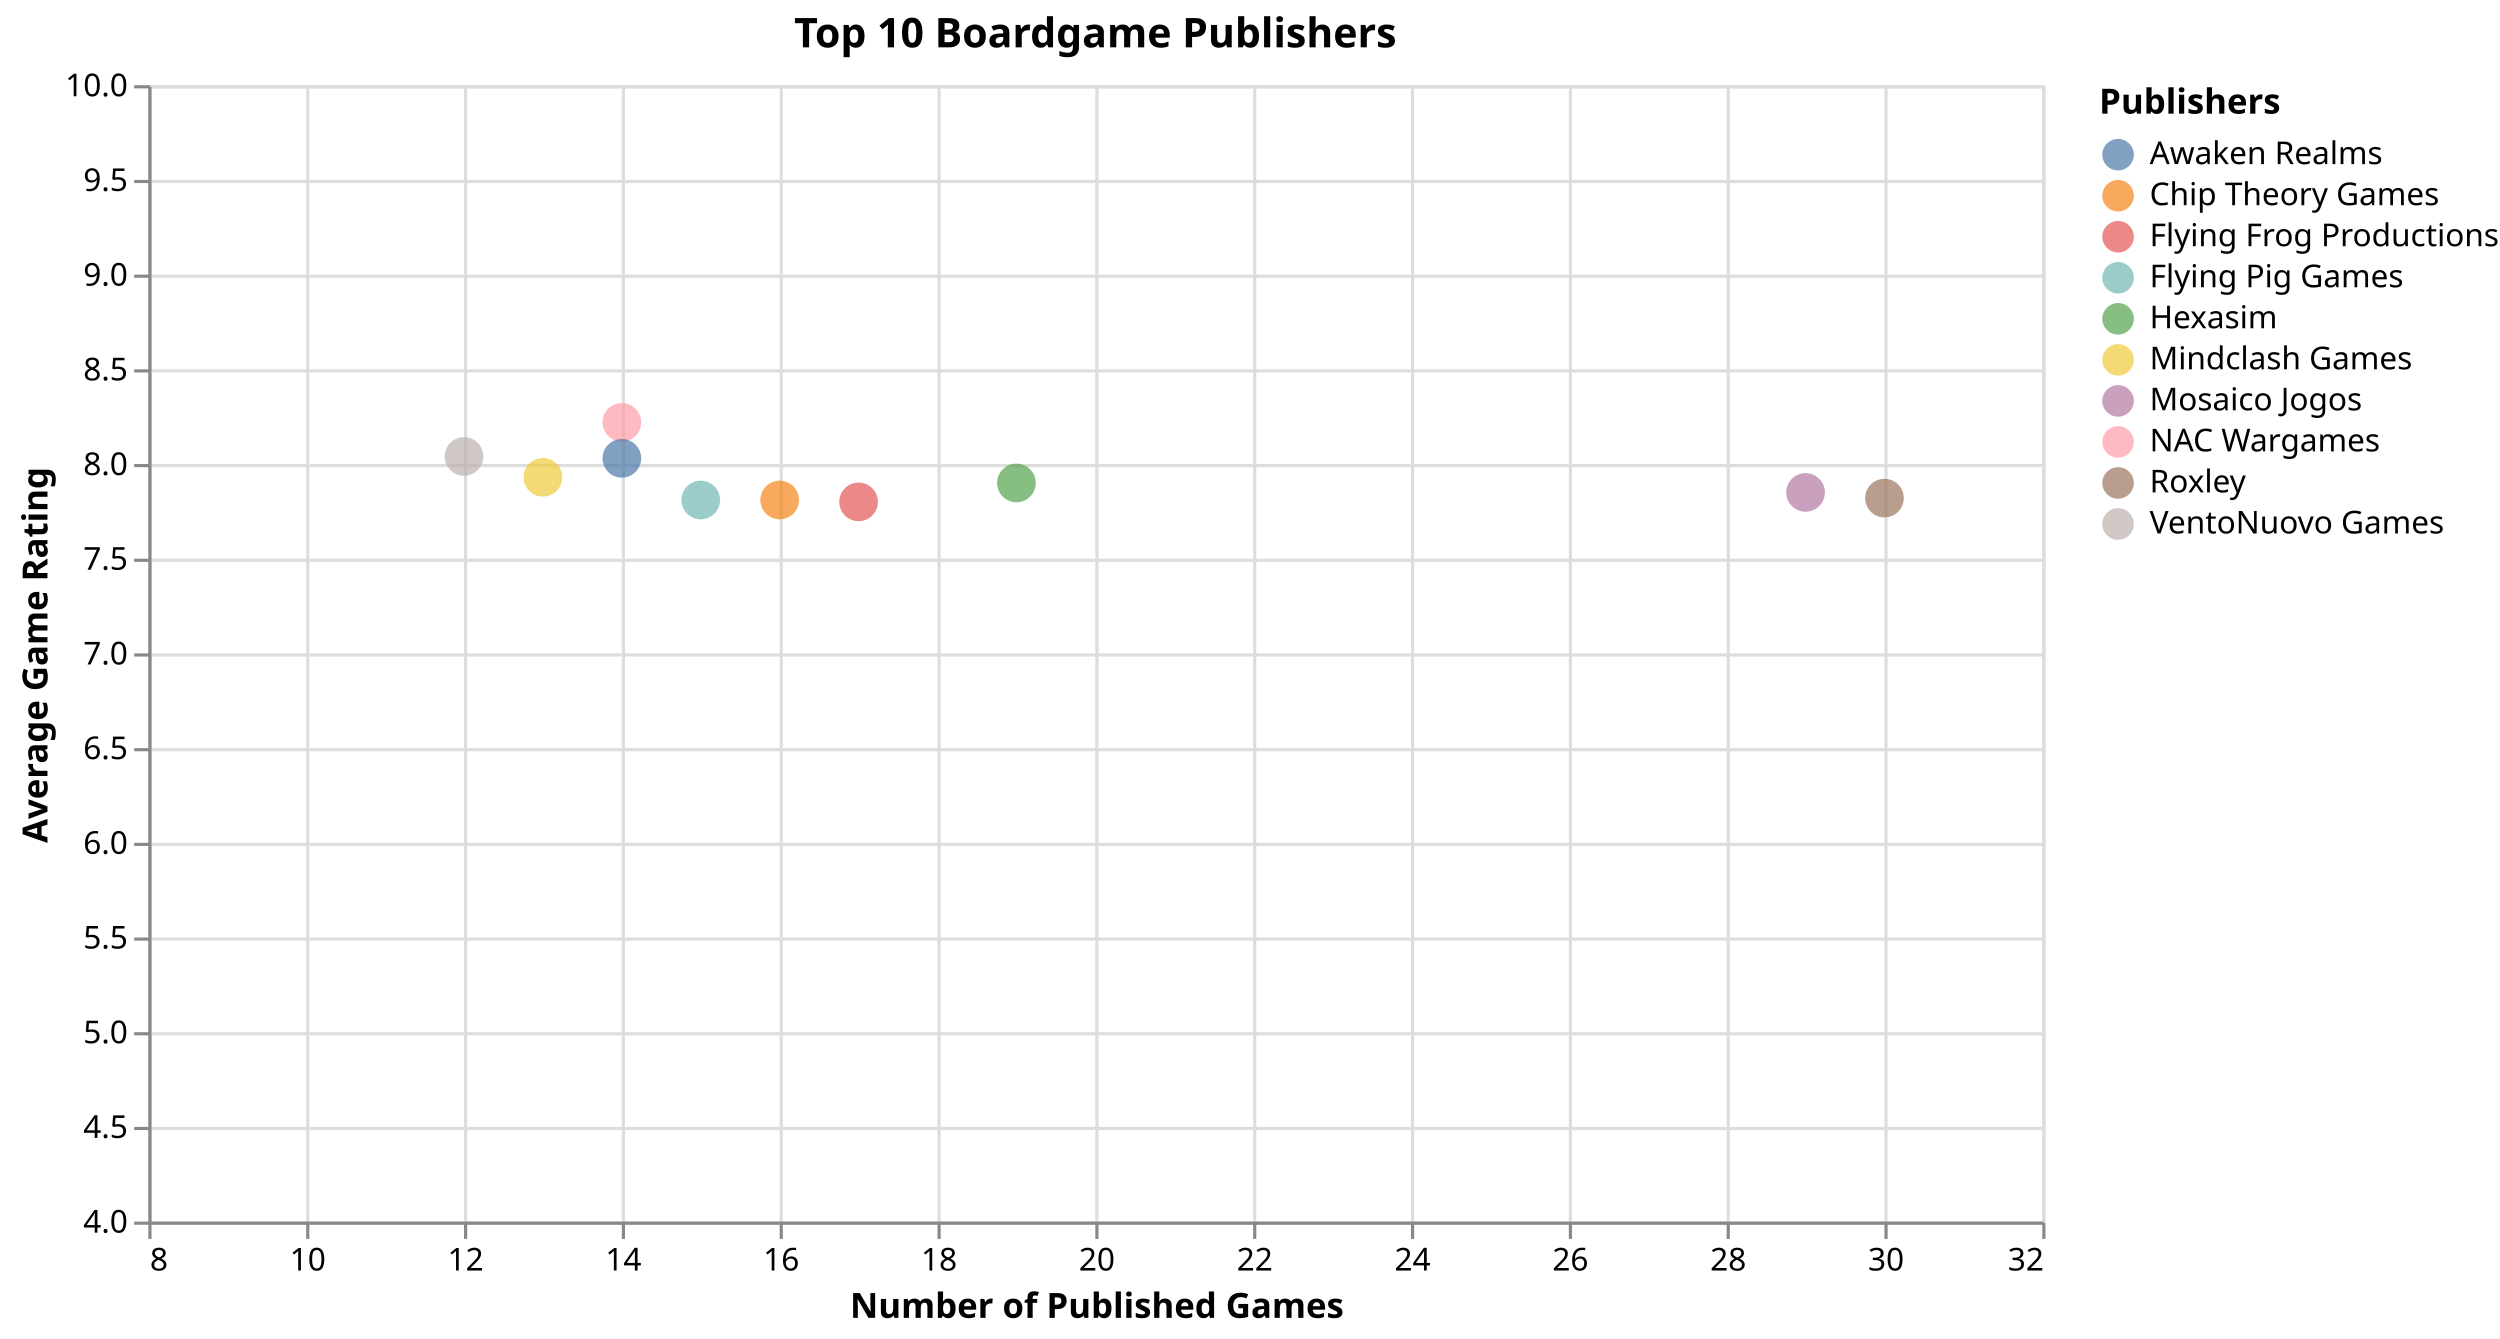
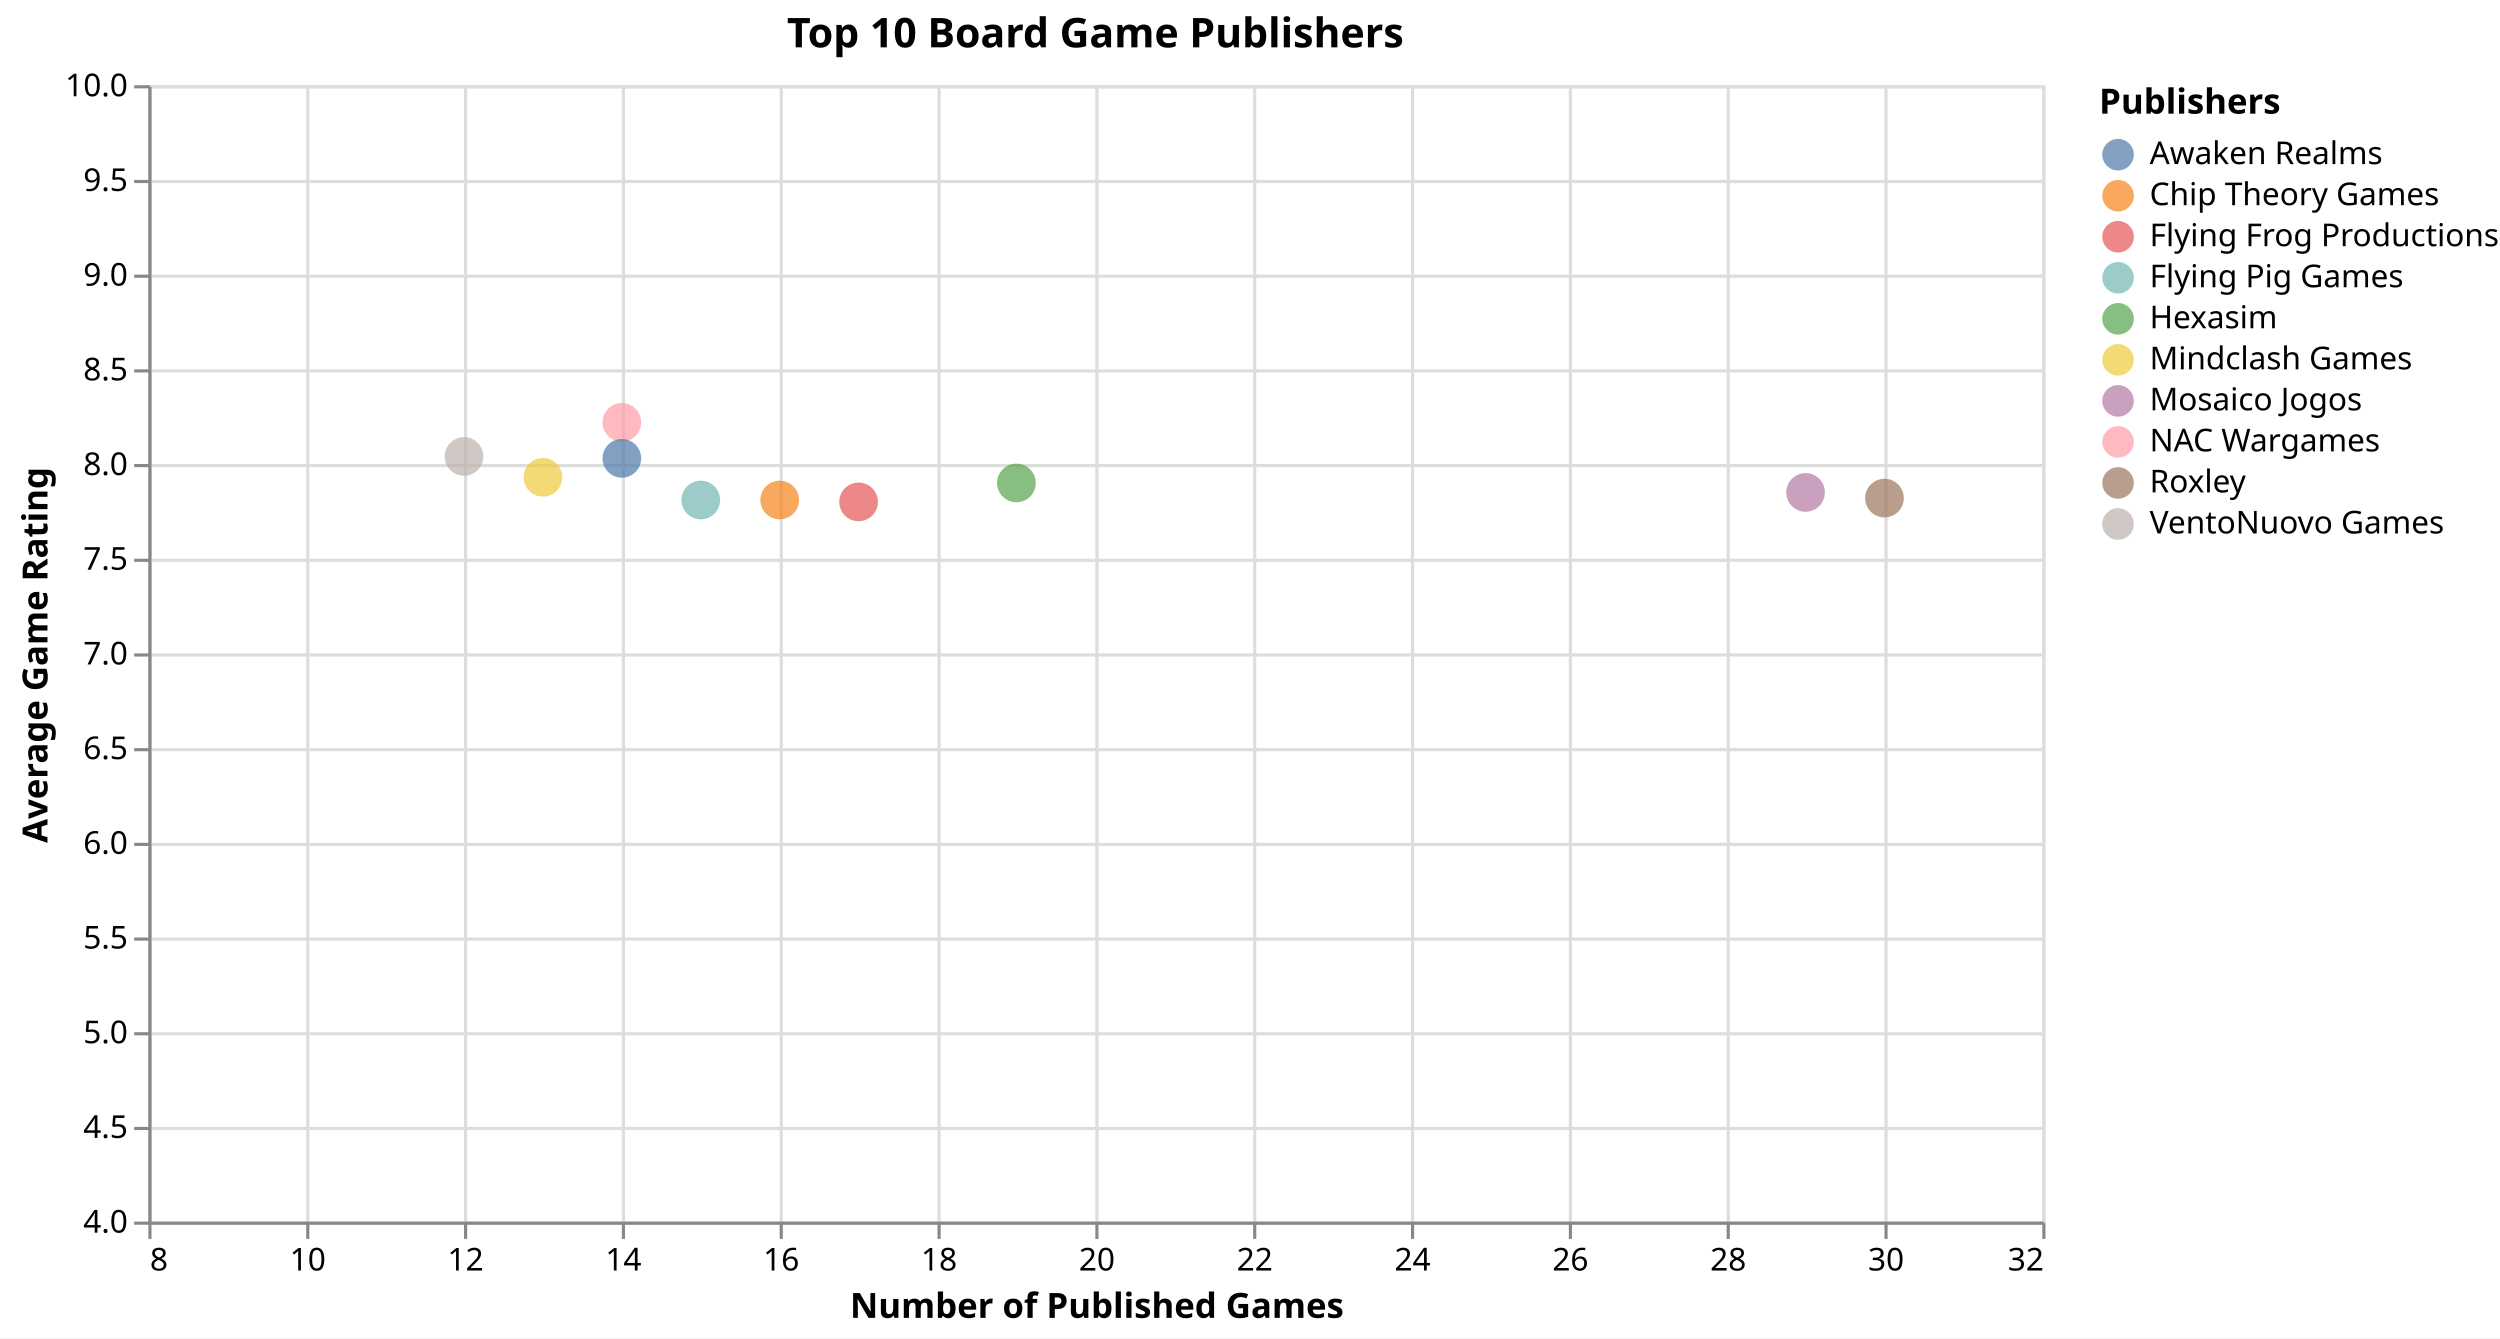
<svg xmlns="http://www.w3.org/2000/svg" version="1.1" class="marks" width="792" height="424" viewBox="0 0 792 424">
  <rect width="792" height="424" fill="white" />
  <g fill="none" stroke-miterlimit="10" transform="translate(47,27)">
    <g class="mark-group role-frame root" role="graphics-object" aria-roledescription="group mark container">
      <g transform="translate(0,0)">
        <path class="background" aria-hidden="true" d="M0.5,0.5h600v360h-600Z" stroke="#ddd" />
        <g>
          <g class="mark-group role-axis" aria-hidden="true">
            <g transform="translate(0.5,360.5)">
              <path class="background" aria-hidden="true" d="M0,0h0v0h0Z" pointer-events="none" />
              <g>
                <g class="mark-rule role-axis-grid" pointer-events="none">
                  <line transform="translate(0,-360)" x2="0" y2="360" stroke="#ddd" stroke-width="1" opacity="1" />
                  <line transform="translate(50,-360)" x2="0" y2="360" stroke="#ddd" stroke-width="1" opacity="1" />
                  <line transform="translate(100,-360)" x2="0" y2="360" stroke="#ddd" stroke-width="1" opacity="1" />
                  <line transform="translate(150,-360)" x2="0" y2="360" stroke="#ddd" stroke-width="1" opacity="1" />
                  <line transform="translate(200,-360)" x2="0" y2="360" stroke="#ddd" stroke-width="1" opacity="1" />
                  <line transform="translate(250,-360)" x2="0" y2="360" stroke="#ddd" stroke-width="1" opacity="1" />
                  <line transform="translate(300,-360)" x2="0" y2="360" stroke="#ddd" stroke-width="1" opacity="1" />
                  <line transform="translate(350,-360)" x2="0" y2="360" stroke="#ddd" stroke-width="1" opacity="1" />
                  <line transform="translate(400,-360)" x2="0" y2="360" stroke="#ddd" stroke-width="1" opacity="1" />
                  <line transform="translate(450,-360)" x2="0" y2="360" stroke="#ddd" stroke-width="1" opacity="1" />
                  <line transform="translate(500,-360)" x2="0" y2="360" stroke="#ddd" stroke-width="1" opacity="1" />
                  <line transform="translate(550,-360)" x2="0" y2="360" stroke="#ddd" stroke-width="1" opacity="1" />
                  <line transform="translate(600,-360)" x2="0" y2="360" stroke="#ddd" stroke-width="1" opacity="1" />
                </g>
              </g>
              <path class="foreground" aria-hidden="true" d="" pointer-events="none" display="none" />
            </g>
          </g>
          <g class="mark-group role-axis" aria-hidden="true">
            <g transform="translate(0.5,0.5)">
              <path class="background" aria-hidden="true" d="M0,0h0v0h0Z" pointer-events="none" />
              <g>
                <g class="mark-rule role-axis-grid" pointer-events="none">
                  <line transform="translate(0,360)" x2="600" y2="0" stroke="#ddd" stroke-width="1" opacity="1" />
                  <line transform="translate(0,330)" x2="600" y2="0" stroke="#ddd" stroke-width="1" opacity="1" />
                  <line transform="translate(0,300)" x2="600" y2="0" stroke="#ddd" stroke-width="1" opacity="1" />
                  <line transform="translate(0,270)" x2="600" y2="0" stroke="#ddd" stroke-width="1" opacity="1" />
                  <line transform="translate(0,240)" x2="600" y2="0" stroke="#ddd" stroke-width="1" opacity="1" />
                  <line transform="translate(0,210)" x2="600" y2="0" stroke="#ddd" stroke-width="1" opacity="1" />
                  <line transform="translate(0,180)" x2="600" y2="0" stroke="#ddd" stroke-width="1" opacity="1" />
                  <line transform="translate(0,150)" x2="600" y2="0" stroke="#ddd" stroke-width="1" opacity="1" />
                  <line transform="translate(0,120)" x2="600" y2="0" stroke="#ddd" stroke-width="1" opacity="1" />
                  <line transform="translate(0,90)" x2="600" y2="0" stroke="#ddd" stroke-width="1" opacity="1" />
                  <line transform="translate(0,60)" x2="600" y2="0" stroke="#ddd" stroke-width="1" opacity="1" />
                  <line transform="translate(0,30)" x2="600" y2="0" stroke="#ddd" stroke-width="1" opacity="1" />
                  <line transform="translate(0,0)" x2="600" y2="0" stroke="#ddd" stroke-width="1" opacity="1" />
                </g>
              </g>
              <path class="foreground" aria-hidden="true" d="" pointer-events="none" display="none" />
            </g>
          </g>
          <g class="mark-group role-axis" role="graphics-symbol" aria-roledescription="axis" aria-label="X-axis titled 'Number of Published Games' for a linear scale with values from 8 to 32">
            <g transform="translate(0.5,360.5)">
              <path class="background" aria-hidden="true" d="M0,0h0v0h0Z" pointer-events="none" />
              <g>
                <g class="mark-rule role-axis-tick" pointer-events="none">
                  <line transform="translate(0,0)" x2="0" y2="5" stroke="#888" stroke-width="1" opacity="1" />
                  <line transform="translate(50,0)" x2="0" y2="5" stroke="#888" stroke-width="1" opacity="1" />
                  <line transform="translate(100,0)" x2="0" y2="5" stroke="#888" stroke-width="1" opacity="1" />
                  <line transform="translate(150,0)" x2="0" y2="5" stroke="#888" stroke-width="1" opacity="1" />
                  <line transform="translate(200,0)" x2="0" y2="5" stroke="#888" stroke-width="1" opacity="1" />
                  <line transform="translate(250,0)" x2="0" y2="5" stroke="#888" stroke-width="1" opacity="1" />
                  <line transform="translate(300,0)" x2="0" y2="5" stroke="#888" stroke-width="1" opacity="1" />
                  <line transform="translate(350,0)" x2="0" y2="5" stroke="#888" stroke-width="1" opacity="1" />
                  <line transform="translate(400,0)" x2="0" y2="5" stroke="#888" stroke-width="1" opacity="1" />
                  <line transform="translate(450,0)" x2="0" y2="5" stroke="#888" stroke-width="1" opacity="1" />
                  <line transform="translate(500,0)" x2="0" y2="5" stroke="#888" stroke-width="1" opacity="1" />
                  <line transform="translate(550,0)" x2="0" y2="5" stroke="#888" stroke-width="1" opacity="1" />
                  <line transform="translate(600,0)" x2="0" y2="5" stroke="#888" stroke-width="1" opacity="1" />
                </g>
                <g class="mark-text role-axis-label" pointer-events="none">
                  <text text-anchor="start" transform="translate(0,15)" font-family="sans-serif" font-size="10px" fill="#000" opacity="1">8</text>
                  <text text-anchor="middle" transform="translate(50,15)" font-family="sans-serif" font-size="10px" fill="#000" opacity="1">10</text>
                  <text text-anchor="middle" transform="translate(100,15)" font-family="sans-serif" font-size="10px" fill="#000" opacity="1">12</text>
                  <text text-anchor="middle" transform="translate(150,15)" font-family="sans-serif" font-size="10px" fill="#000" opacity="1">14</text>
                  <text text-anchor="middle" transform="translate(200,15)" font-family="sans-serif" font-size="10px" fill="#000" opacity="1">16</text>
                  <text text-anchor="middle" transform="translate(250,15)" font-family="sans-serif" font-size="10px" fill="#000" opacity="1">18</text>
                  <text text-anchor="middle" transform="translate(300,15)" font-family="sans-serif" font-size="10px" fill="#000" opacity="1">20</text>
                  <text text-anchor="middle" transform="translate(350,15)" font-family="sans-serif" font-size="10px" fill="#000" opacity="1">22</text>
                  <text text-anchor="middle" transform="translate(400,15)" font-family="sans-serif" font-size="10px" fill="#000" opacity="1">24</text>
                  <text text-anchor="middle" transform="translate(450,15)" font-family="sans-serif" font-size="10px" fill="#000" opacity="1">26</text>
                  <text text-anchor="middle" transform="translate(500,15)" font-family="sans-serif" font-size="10px" fill="#000" opacity="1">28</text>
                  <text text-anchor="middle" transform="translate(550,15)" font-family="sans-serif" font-size="10px" fill="#000" opacity="1">30</text>
                  <text text-anchor="end" transform="translate(600,15)" font-family="sans-serif" font-size="10px" fill="#000" opacity="1">32</text>
                </g>
                <g class="mark-rule role-axis-domain" pointer-events="none">
                  <line transform="translate(0,0)" x2="600" y2="0" stroke="#888" stroke-width="1" opacity="1" />
                </g>
                <g class="mark-text role-axis-title" pointer-events="none">
                  <text text-anchor="middle" transform="translate(300,30)" font-family="sans-serif" font-size="11px" font-weight="bold" fill="#000" opacity="1">Number of Published Games</text>
                </g>
              </g>
              <path class="foreground" aria-hidden="true" d="" pointer-events="none" display="none" />
            </g>
          </g>
          <g class="mark-group role-axis" role="graphics-symbol" aria-roledescription="axis" aria-label="Y-axis titled 'Average Game Rating' for a linear scale with values from 4 to 10">
            <g transform="translate(0.5,0.5)">
              <path class="background" aria-hidden="true" d="M0,0h0v0h0Z" pointer-events="none" />
              <g>
                <g class="mark-rule role-axis-tick" pointer-events="none">
                  <line transform="translate(0,360)" x2="-5" y2="0" stroke="#888" stroke-width="1" opacity="1" />
                  <line transform="translate(0,330)" x2="-5" y2="0" stroke="#888" stroke-width="1" opacity="1" />
                  <line transform="translate(0,300)" x2="-5" y2="0" stroke="#888" stroke-width="1" opacity="1" />
                  <line transform="translate(0,270)" x2="-5" y2="0" stroke="#888" stroke-width="1" opacity="1" />
                  <line transform="translate(0,240)" x2="-5" y2="0" stroke="#888" stroke-width="1" opacity="1" />
                  <line transform="translate(0,210)" x2="-5" y2="0" stroke="#888" stroke-width="1" opacity="1" />
                  <line transform="translate(0,180)" x2="-5" y2="0" stroke="#888" stroke-width="1" opacity="1" />
                  <line transform="translate(0,150)" x2="-5" y2="0" stroke="#888" stroke-width="1" opacity="1" />
                  <line transform="translate(0,120)" x2="-5" y2="0" stroke="#888" stroke-width="1" opacity="1" />
                  <line transform="translate(0,90)" x2="-5" y2="0" stroke="#888" stroke-width="1" opacity="1" />
                  <line transform="translate(0,60)" x2="-5" y2="0" stroke="#888" stroke-width="1" opacity="1" />
                  <line transform="translate(0,30)" x2="-5" y2="0" stroke="#888" stroke-width="1" opacity="1" />
                  <line transform="translate(0,0)" x2="-5" y2="0" stroke="#888" stroke-width="1" opacity="1" />
                </g>
                <g class="mark-text role-axis-label" pointer-events="none">
                  <text text-anchor="end" transform="translate(-7,363)" font-family="sans-serif" font-size="10px" fill="#000" opacity="1">4.0</text>
                  <text text-anchor="end" transform="translate(-7,333)" font-family="sans-serif" font-size="10px" fill="#000" opacity="1">4.5</text>
                  <text text-anchor="end" transform="translate(-7,303)" font-family="sans-serif" font-size="10px" fill="#000" opacity="1">5.0</text>
                  <text text-anchor="end" transform="translate(-7,273)" font-family="sans-serif" font-size="10px" fill="#000" opacity="1">5.5</text>
                  <text text-anchor="end" transform="translate(-7,243)" font-family="sans-serif" font-size="10px" fill="#000" opacity="1">6.0</text>
                  <text text-anchor="end" transform="translate(-7,213)" font-family="sans-serif" font-size="10px" fill="#000" opacity="1">6.5</text>
                  <text text-anchor="end" transform="translate(-7,183)" font-family="sans-serif" font-size="10px" fill="#000" opacity="1">7.0</text>
                  <text text-anchor="end" transform="translate(-7,153)" font-family="sans-serif" font-size="10px" fill="#000" opacity="1">7.5</text>
                  <text text-anchor="end" transform="translate(-7,123)" font-family="sans-serif" font-size="10px" fill="#000" opacity="1">8.0</text>
                  <text text-anchor="end" transform="translate(-7,93)" font-family="sans-serif" font-size="10px" fill="#000" opacity="1">8.5</text>
                  <text text-anchor="end" transform="translate(-7,63)" font-family="sans-serif" font-size="10px" fill="#000" opacity="1">9.0</text>
                  <text text-anchor="end" transform="translate(-7,33)" font-family="sans-serif" font-size="10px" fill="#000" opacity="1">9.5</text>
                  <text text-anchor="end" transform="translate(-7,3)" font-family="sans-serif" font-size="10px" fill="#000" opacity="1">10.0</text>
                </g>
                <g class="mark-rule role-axis-domain" pointer-events="none">
                  <line transform="translate(0,360)" x2="0" y2="-360" stroke="#888" stroke-width="1" opacity="1" />
                </g>
                <g class="mark-text role-axis-title" pointer-events="none">
                  <text text-anchor="middle" transform="translate(-30.46289,180) rotate(-90) translate(0,-2)" font-family="sans-serif" font-size="11px" font-weight="bold" fill="#000" opacity="1">Average Game Rating</text>
                </g>
              </g>
              <path class="foreground" aria-hidden="true" d="" pointer-events="none" display="none" />
            </g>
          </g>
          <g class="mark-symbol role-mark marks" clip-path="url(#clip1)" role="graphics-object" aria-roledescription="symbol mark container">
            <path aria-label="Publishers: NAC Wargames; Publisher: NAC Wargames; Number of Published Games: 14; Average Game Rating: 8.22" role="graphics-symbol" aria-roledescription="point" transform="translate(150,106.8)" d="M6.124,0A6.124,6.124,0,1,1,-6.124,0A6.124,6.124,0,1,1,6.124,0" fill="#ff9da6" stroke-width="2" opacity="0.7" />
            <path aria-label="Publishers: VentoNuovo Games; Publisher: VentoNuovo Games; Number of Published Games: 12; Average Game Rating: 8.04" role="graphics-symbol" aria-roledescription="point" transform="translate(100,117.6)" d="M6.124,0A6.124,6.124,0,1,1,-6.124,0A6.124,6.124,0,1,1,6.124,0" fill="#bab0ac" stroke-width="2" opacity="0.7" />
            <path aria-label="Publishers: Awaken Realms; Publisher: Awaken Realms; Number of Published Games: 14; Average Game Rating: 8.03" role="graphics-symbol" aria-roledescription="point" transform="translate(150,118.2)" d="M6.124,0A6.124,6.124,0,1,1,-6.124,0A6.124,6.124,0,1,1,6.124,0" fill="#4c78a8" stroke-width="2" opacity="0.7" />
            <path aria-label="Publishers: Mindclash Games; Publisher: Mindclash Games; Number of Published Games: 13; Average Game Rating: 7.93" role="graphics-symbol" aria-roledescription="point" transform="translate(125,124.2)" d="M6.124,0A6.124,6.124,0,1,1,-6.124,0A6.124,6.124,0,1,1,6.124,0" fill="#eeca3b" stroke-width="2" opacity="0.7" />
            <path aria-label="Publishers: Hexasim; Publisher: Hexasim; Number of Published Games: 19; Average Game Rating: 7.9" role="graphics-symbol" aria-roledescription="point" transform="translate(275,126)" d="M6.124,0A6.124,6.124,0,1,1,-6.124,0A6.124,6.124,0,1,1,6.124,0" fill="#54a24b" stroke-width="2" opacity="0.7" />
            <path aria-label="Publishers: Mosaico Jogos; Publisher: Mosaico Jogos; Number of Published Games: 29; Average Game Rating: 7.85" role="graphics-symbol" aria-roledescription="point" transform="translate(525,129)" d="M6.124,0A6.124,6.124,0,1,1,-6.124,0A6.124,6.124,0,1,1,6.124,0" fill="#b279a2" stroke-width="2" opacity="0.7" />
            <path aria-label="Publishers: Roxley; Publisher: Roxley; Number of Published Games: 30; Average Game Rating: 7.82" role="graphics-symbol" aria-roledescription="point" transform="translate(550,130.8)" d="M6.124,0A6.124,6.124,0,1,1,-6.124,0A6.124,6.124,0,1,1,6.124,0" fill="#9d755d" stroke-width="2" opacity="0.7" />
            <path aria-label="Publishers: Chip Theory Games; Publisher: Chip Theory Games; Number of Published Games: 16; Average Game Rating: 7.81" role="graphics-symbol" aria-roledescription="point" transform="translate(200,131.4)" d="M6.124,0A6.124,6.124,0,1,1,-6.124,0A6.124,6.124,0,1,1,6.124,0" fill="#f58518" stroke-width="2" opacity="0.7" />
            <path aria-label="Publishers: Flying Pig Games; Publisher: Flying Pig Games; Number of Published Games: 15; Average Game Rating: 7.81" role="graphics-symbol" aria-roledescription="point" transform="translate(175,131.4)" d="M6.124,0A6.124,6.124,0,1,1,-6.124,0A6.124,6.124,0,1,1,6.124,0" fill="#72b7b2" stroke-width="2" opacity="0.7" />
            <path aria-label="Publishers: Flying Frog Productions; Publisher: Flying Frog Productions; Number of Published Games: 17; Average Game Rating: 7.8" role="graphics-symbol" aria-roledescription="point" transform="translate(225,132)" d="M6.124,0A6.124,6.124,0,1,1,-6.124,0A6.124,6.124,0,1,1,6.124,0" fill="#e45756" stroke-width="2" opacity="0.7" />
          </g>
          <g class="mark-group role-legend" role="graphics-symbol" aria-roledescription="legend" aria-label="Symbol legend titled 'Publishers' for fill color with 10 values: Awaken Realms, Chip Theory Games, Flying Frog Productions, Flying Pig Games, Hexasim, ending with VentoNuovo Games">
            <g transform="translate(618,0)">
              <path class="background" aria-hidden="true" d="M0,0h122v144h-122Z" pointer-events="none" />
              <g>
                <g class="mark-group role-legend-entry">
                  <g transform="translate(0,16)">
                    <path class="background" aria-hidden="true" d="M0,0h0v0h0Z" pointer-events="none" />
                    <g>
                      <g class="mark-group role-scope" role="graphics-object" aria-roledescription="group mark container">
                        <g transform="translate(0,0)">
                          <path class="background" aria-hidden="true" d="M0,0h121.601v11h-121.601Z" pointer-events="none" opacity="1" />
                          <g>
                            <g class="mark-symbol role-legend-symbol" pointer-events="none">
                              <path transform="translate(6,6)" d="M5,0A5,5,0,1,1,-5,0A5,5,0,1,1,5,0" fill="#4c78a8" stroke-width="1.5" opacity="0.7" />
                            </g>
                            <g class="mark-text role-legend-label" pointer-events="none">
                              <text text-anchor="start" transform="translate(16,9)" font-family="sans-serif" font-size="10px" fill="#000" opacity="1">Awaken Realms</text>
                            </g>
                          </g>
                          <path class="foreground" aria-hidden="true" d="" pointer-events="none" display="none" />
                        </g>
                        <g transform="translate(0,13)">
                          <path class="background" aria-hidden="true" d="M0,0h121.601v11h-121.601Z" pointer-events="none" opacity="1" />
                          <g>
                            <g class="mark-symbol role-legend-symbol" pointer-events="none">
                              <path transform="translate(6,6)" d="M5,0A5,5,0,1,1,-5,0A5,5,0,1,1,5,0" fill="#f58518" stroke-width="1.5" opacity="0.7" />
                            </g>
                            <g class="mark-text role-legend-label" pointer-events="none">
                              <text text-anchor="start" transform="translate(16,9)" font-family="sans-serif" font-size="10px" fill="#000" opacity="1">Chip Theory Games</text>
                            </g>
                          </g>
                          <path class="foreground" aria-hidden="true" d="" pointer-events="none" display="none" />
                        </g>
                        <g transform="translate(0,26)">
                          <path class="background" aria-hidden="true" d="M0,0h121.601v11h-121.601Z" pointer-events="none" opacity="1" />
                          <g>
                            <g class="mark-symbol role-legend-symbol" pointer-events="none">
                              <path transform="translate(6,6)" d="M5,0A5,5,0,1,1,-5,0A5,5,0,1,1,5,0" fill="#e45756" stroke-width="1.5" opacity="0.7" />
                            </g>
                            <g class="mark-text role-legend-label" pointer-events="none">
                              <text text-anchor="start" transform="translate(16,9)" font-family="sans-serif" font-size="10px" fill="#000" opacity="1">Flying Frog Productions</text>
                            </g>
                          </g>
                          <path class="foreground" aria-hidden="true" d="" pointer-events="none" display="none" />
                        </g>
                        <g transform="translate(0,39)">
                          <path class="background" aria-hidden="true" d="M0,0h121.601v11h-121.601Z" pointer-events="none" opacity="1" />
                          <g>
                            <g class="mark-symbol role-legend-symbol" pointer-events="none">
                              <path transform="translate(6,6)" d="M5,0A5,5,0,1,1,-5,0A5,5,0,1,1,5,0" fill="#72b7b2" stroke-width="1.5" opacity="0.7" />
                            </g>
                            <g class="mark-text role-legend-label" pointer-events="none">
                              <text text-anchor="start" transform="translate(16,9)" font-family="sans-serif" font-size="10px" fill="#000" opacity="1">Flying Pig Games</text>
                            </g>
                          </g>
                          <path class="foreground" aria-hidden="true" d="" pointer-events="none" display="none" />
                        </g>
                        <g transform="translate(0,52)">
                          <path class="background" aria-hidden="true" d="M0,0h121.601v11h-121.601Z" pointer-events="none" opacity="1" />
                          <g>
                            <g class="mark-symbol role-legend-symbol" pointer-events="none">
                              <path transform="translate(6,6)" d="M5,0A5,5,0,1,1,-5,0A5,5,0,1,1,5,0" fill="#54a24b" stroke-width="1.5" opacity="0.7" />
                            </g>
                            <g class="mark-text role-legend-label" pointer-events="none">
                              <text text-anchor="start" transform="translate(16,9)" font-family="sans-serif" font-size="10px" fill="#000" opacity="1">Hexasim</text>
                            </g>
                          </g>
                          <path class="foreground" aria-hidden="true" d="" pointer-events="none" display="none" />
                        </g>
                        <g transform="translate(0,65)">
                          <path class="background" aria-hidden="true" d="M0,0h121.601v11h-121.601Z" pointer-events="none" opacity="1" />
                          <g>
                            <g class="mark-symbol role-legend-symbol" pointer-events="none">
                              <path transform="translate(6,6)" d="M5,0A5,5,0,1,1,-5,0A5,5,0,1,1,5,0" fill="#eeca3b" stroke-width="1.5" opacity="0.7" />
                            </g>
                            <g class="mark-text role-legend-label" pointer-events="none">
                              <text text-anchor="start" transform="translate(16,9)" font-family="sans-serif" font-size="10px" fill="#000" opacity="1">Mindclash Games</text>
                            </g>
                          </g>
                          <path class="foreground" aria-hidden="true" d="" pointer-events="none" display="none" />
                        </g>
                        <g transform="translate(0,78)">
                          <path class="background" aria-hidden="true" d="M0,0h121.601v11h-121.601Z" pointer-events="none" opacity="1" />
                          <g>
                            <g class="mark-symbol role-legend-symbol" pointer-events="none">
                              <path transform="translate(6,6)" d="M5,0A5,5,0,1,1,-5,0A5,5,0,1,1,5,0" fill="#b279a2" stroke-width="1.5" opacity="0.7" />
                            </g>
                            <g class="mark-text role-legend-label" pointer-events="none">
                              <text text-anchor="start" transform="translate(16,9)" font-family="sans-serif" font-size="10px" fill="#000" opacity="1">Mosaico Jogos</text>
                            </g>
                          </g>
                          <path class="foreground" aria-hidden="true" d="" pointer-events="none" display="none" />
                        </g>
                        <g transform="translate(0,91)">
                          <path class="background" aria-hidden="true" d="M0,0h121.601v11h-121.601Z" pointer-events="none" opacity="1" />
                          <g>
                            <g class="mark-symbol role-legend-symbol" pointer-events="none">
                              <path transform="translate(6,6)" d="M5,0A5,5,0,1,1,-5,0A5,5,0,1,1,5,0" fill="#ff9da6" stroke-width="1.5" opacity="0.7" />
                            </g>
                            <g class="mark-text role-legend-label" pointer-events="none">
                              <text text-anchor="start" transform="translate(16,9)" font-family="sans-serif" font-size="10px" fill="#000" opacity="1">NAC Wargames</text>
                            </g>
                          </g>
                          <path class="foreground" aria-hidden="true" d="" pointer-events="none" display="none" />
                        </g>
                        <g transform="translate(0,104)">
                          <path class="background" aria-hidden="true" d="M0,0h121.601v11h-121.601Z" pointer-events="none" opacity="1" />
                          <g>
                            <g class="mark-symbol role-legend-symbol" pointer-events="none">
                              <path transform="translate(6,6)" d="M5,0A5,5,0,1,1,-5,0A5,5,0,1,1,5,0" fill="#9d755d" stroke-width="1.5" opacity="0.7" />
                            </g>
                            <g class="mark-text role-legend-label" pointer-events="none">
                              <text text-anchor="start" transform="translate(16,9)" font-family="sans-serif" font-size="10px" fill="#000" opacity="1">Roxley</text>
                            </g>
                          </g>
                          <path class="foreground" aria-hidden="true" d="" pointer-events="none" display="none" />
                        </g>
                        <g transform="translate(0,117)">
                          <path class="background" aria-hidden="true" d="M0,0h121.601v11h-121.601Z" pointer-events="none" opacity="1" />
                          <g>
                            <g class="mark-symbol role-legend-symbol" pointer-events="none">
                              <path transform="translate(6,6)" d="M5,0A5,5,0,1,1,-5,0A5,5,0,1,1,5,0" fill="#bab0ac" stroke-width="1.5" opacity="0.7" />
                            </g>
                            <g class="mark-text role-legend-label" pointer-events="none">
                              <text text-anchor="start" transform="translate(16,9)" font-family="sans-serif" font-size="10px" fill="#000" opacity="1">VentoNuovo Games</text>
                            </g>
                          </g>
                          <path class="foreground" aria-hidden="true" d="" pointer-events="none" display="none" />
                        </g>
                      </g>
                    </g>
                    <path class="foreground" aria-hidden="true" d="" pointer-events="none" display="none" />
                  </g>
                </g>
                <g class="mark-text role-legend-title" pointer-events="none">
                  <text text-anchor="start" transform="translate(0,9)" font-family="sans-serif" font-size="11px" font-weight="bold" fill="#000" opacity="1">Publishers</text>
                </g>
              </g>
              <path class="foreground" aria-hidden="true" d="" pointer-events="none" display="none" />
            </g>
          </g>
          <g class="mark-group role-title">
            <g transform="translate(300,-22)">
              <path class="background" aria-hidden="true" d="M0,0h0v0h0Z" pointer-events="none" />
              <g>
-                 <g class="mark-text role-title-text" role="graphics-symbol" aria-roledescription="title" aria-label="Title text 'Top 10 Boardgame Publishers'" pointer-events="none">
-                   <text text-anchor="middle" transform="translate(0,10)" font-family="sans-serif" font-size="13px" font-weight="bold" fill="#000" opacity="1">Top 10 Boardgame Publishers</text>
+                 <g class="mark-text role-title-text" role="graphics-symbol" aria-roledescription="title" aria-label="Title text 'Top 10 Board Game Publishers'" pointer-events="none">
+                   <text text-anchor="middle" transform="translate(0,10)" font-family="sans-serif" font-size="13px" font-weight="bold" fill="#000" opacity="1">Top 10 Board Game Publishers</text>
                </g>
              </g>
              <path class="foreground" aria-hidden="true" d="" pointer-events="none" display="none" />
            </g>
          </g>
        </g>
        <path class="foreground" aria-hidden="true" d="" display="none" />
      </g>
    </g>
  </g>
  <defs>
    <clipPath id="clip1">
      <rect x="0" y="0" width="600" height="360" />
    </clipPath>
  </defs>
</svg>
